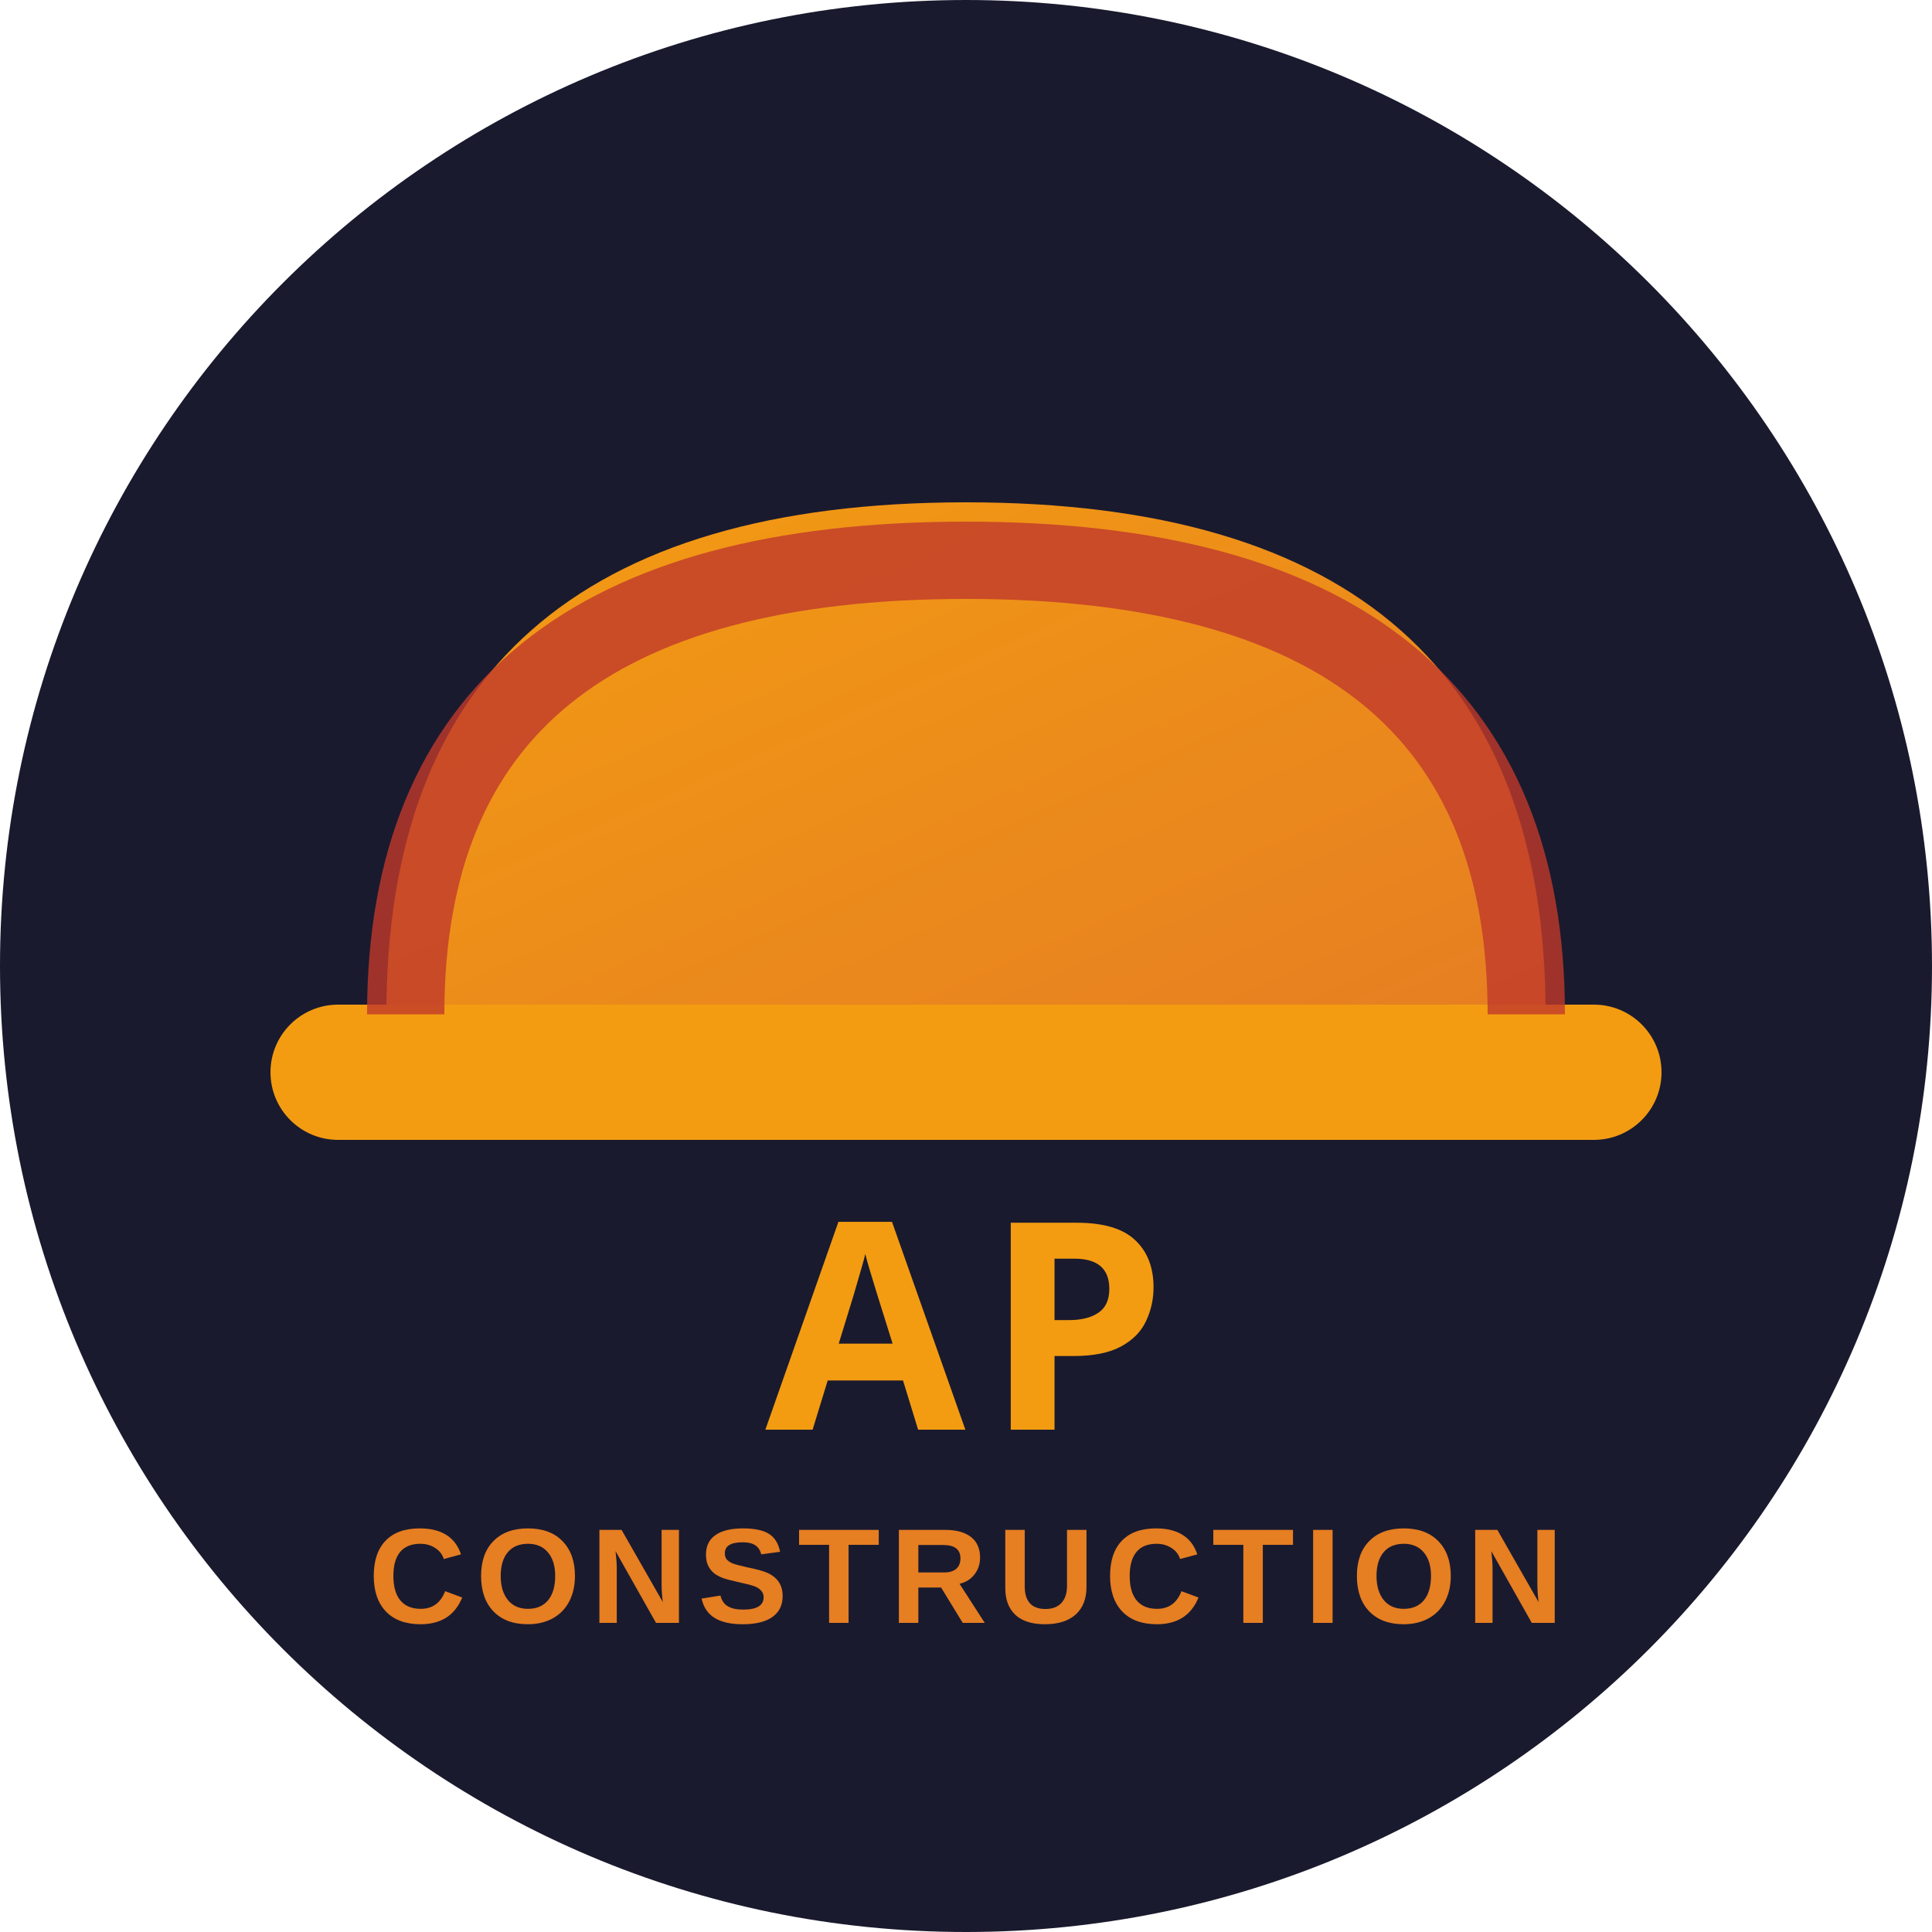
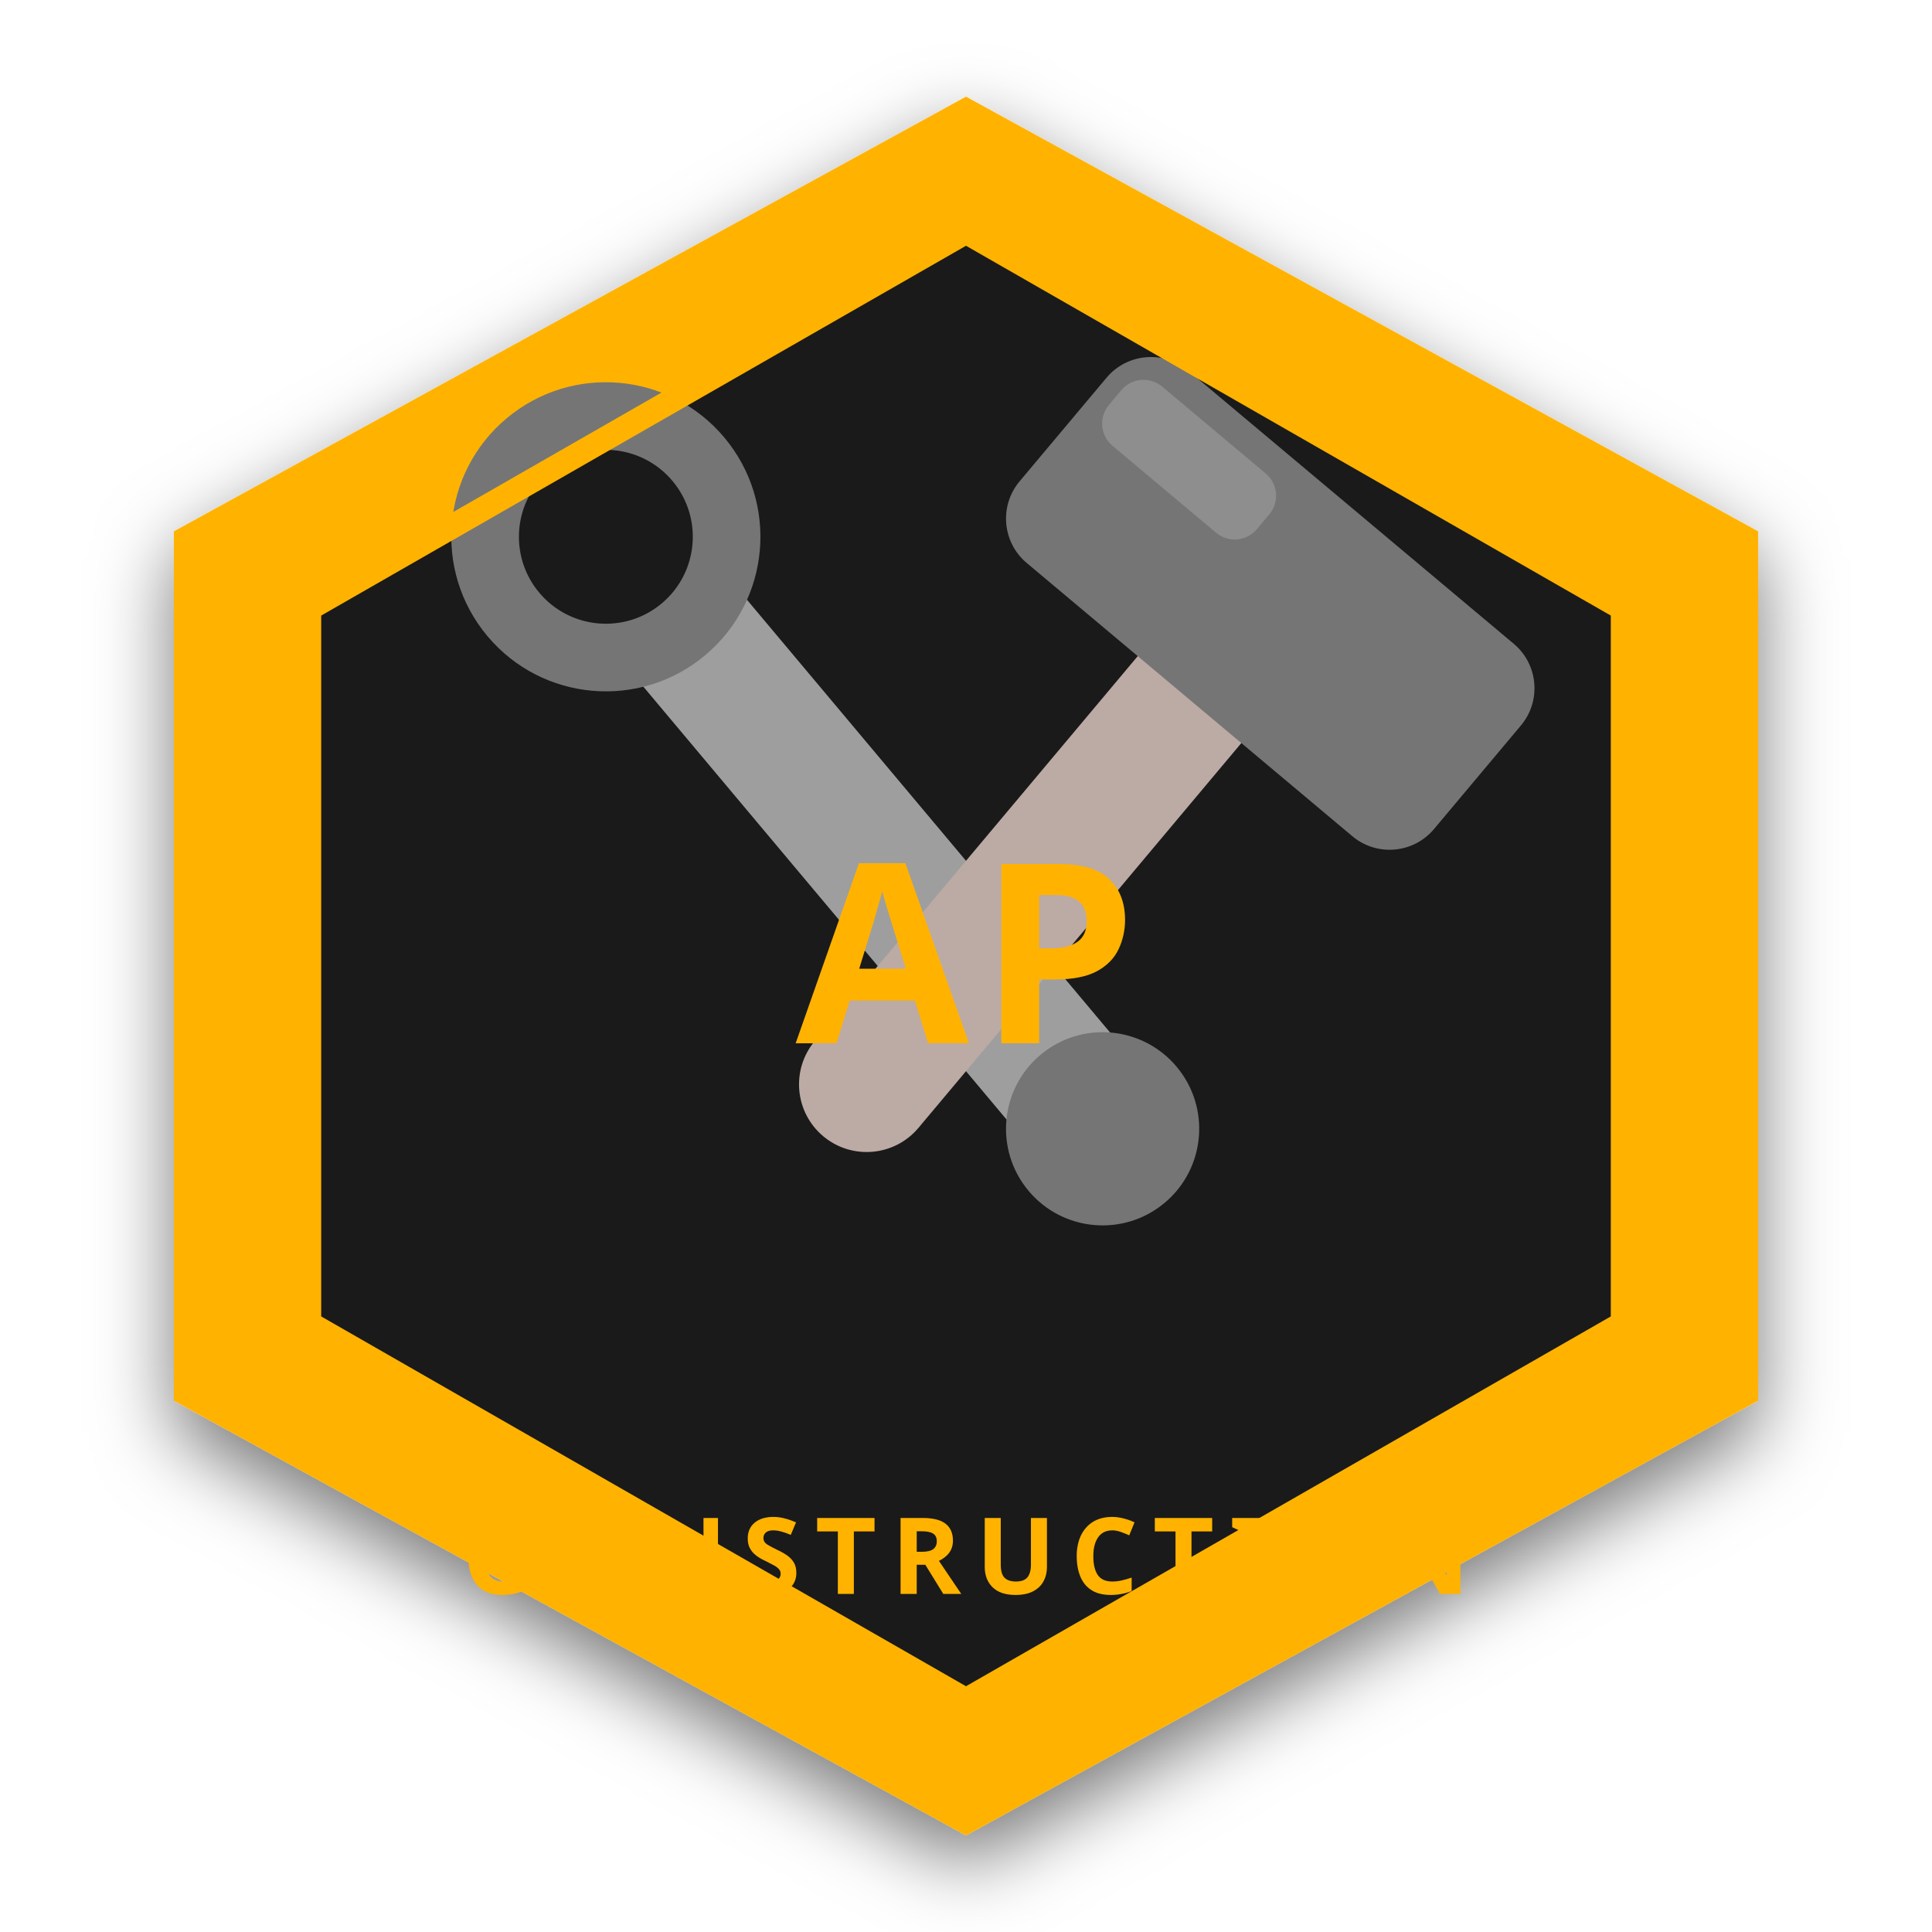
<svg xmlns="http://www.w3.org/2000/svg" viewBox="0 0 200 200" width="200" height="200">
  <defs>
-     <linearGradient id="g5" x1="0%" y1="0%" x2="100%" y2="100%">
-       <stop offset="0%" style="stop-color:#f39c12" />
-       <stop offset="100%" style="stop-color:#e67e22" />
-     </linearGradient>
+     <filter id="as">
+       <feDropShadow dx="0" dy="3" stdDeviation="4" flood-color="#00000088" />
+     </filter>
  </defs>
-   <circle cx="100" cy="100" r="100" fill="#1a1a2e" />
-   <path d="M40,105 Q40,52 100,52 Q160,52 160,105 Z" fill="url(#g5)" />
-   <rect x="28" y="104" width="144" height="14" rx="7" fill="#f39c12" />
-   <path d="M42,105 Q42,58 100,58 Q158,58 158,105" fill="none" stroke="#c0392b" stroke-width="8" opacity="0.8" />
-   <text x="100" y="148" font-family="Arial Black,sans-serif" font-size="30" font-weight="900" fill="#f39c12" text-anchor="middle" letter-spacing="2">AP</text>
-   <text x="100" y="168" font-family="Arial,sans-serif" font-size="14" font-weight="700" fill="#e67e22" text-anchor="middle" letter-spacing="1">CONSTRUCTION</text>
+   <polygon points="100,10 182,55 182,145 100,190 18,145 18,55" fill="#FFB300" filter="url(#as)" />
+   <polygon points="100,24 168,63 168,137 100,176 32,137 32,63" fill="#1A1A1A" />
+   <g transform="rotate(-40,100,100)">
+     <rect x="93" y="42" width="14" height="80" rx="7" fill="#9E9E9E" />
+     <circle cx="100" cy="42" r="16" fill="#757575" />
+     <circle cx="100" cy="42" r="9" fill="#1A1A1A" />
+     <circle cx="100" cy="122" r="10" fill="#757575" />
+   </g>
+   <g transform="rotate(40,100,100)">
+     <rect x="93" y="48" width="14" height="75" rx="7" fill="#BCAAA4" />
+     <rect x="72" y="38" width="56" height="26" rx="6" fill="#757575" />
+     <rect x="74" y="41" width="20" height="8" rx="3" fill="#9E9E9E" opacity="0.6" />
+   </g>
+   <polygon points="100,24 168,63 168,137 100,176 32,137 32,63" fill="none" stroke="#FFB300" stroke-width="2.5" />
+   <text x="100" y="108" font-family="Arial Black,sans-serif" font-size="26" font-weight="900" fill="#FFB300" text-anchor="middle" letter-spacing="1">AP</text>
+   <text x="100" y="165" font-family="Arial Black,sans-serif" font-size="11" font-weight="900" fill="#FFB300" text-anchor="middle" letter-spacing="1.5">CONSTRUCTION</text>
</svg>
